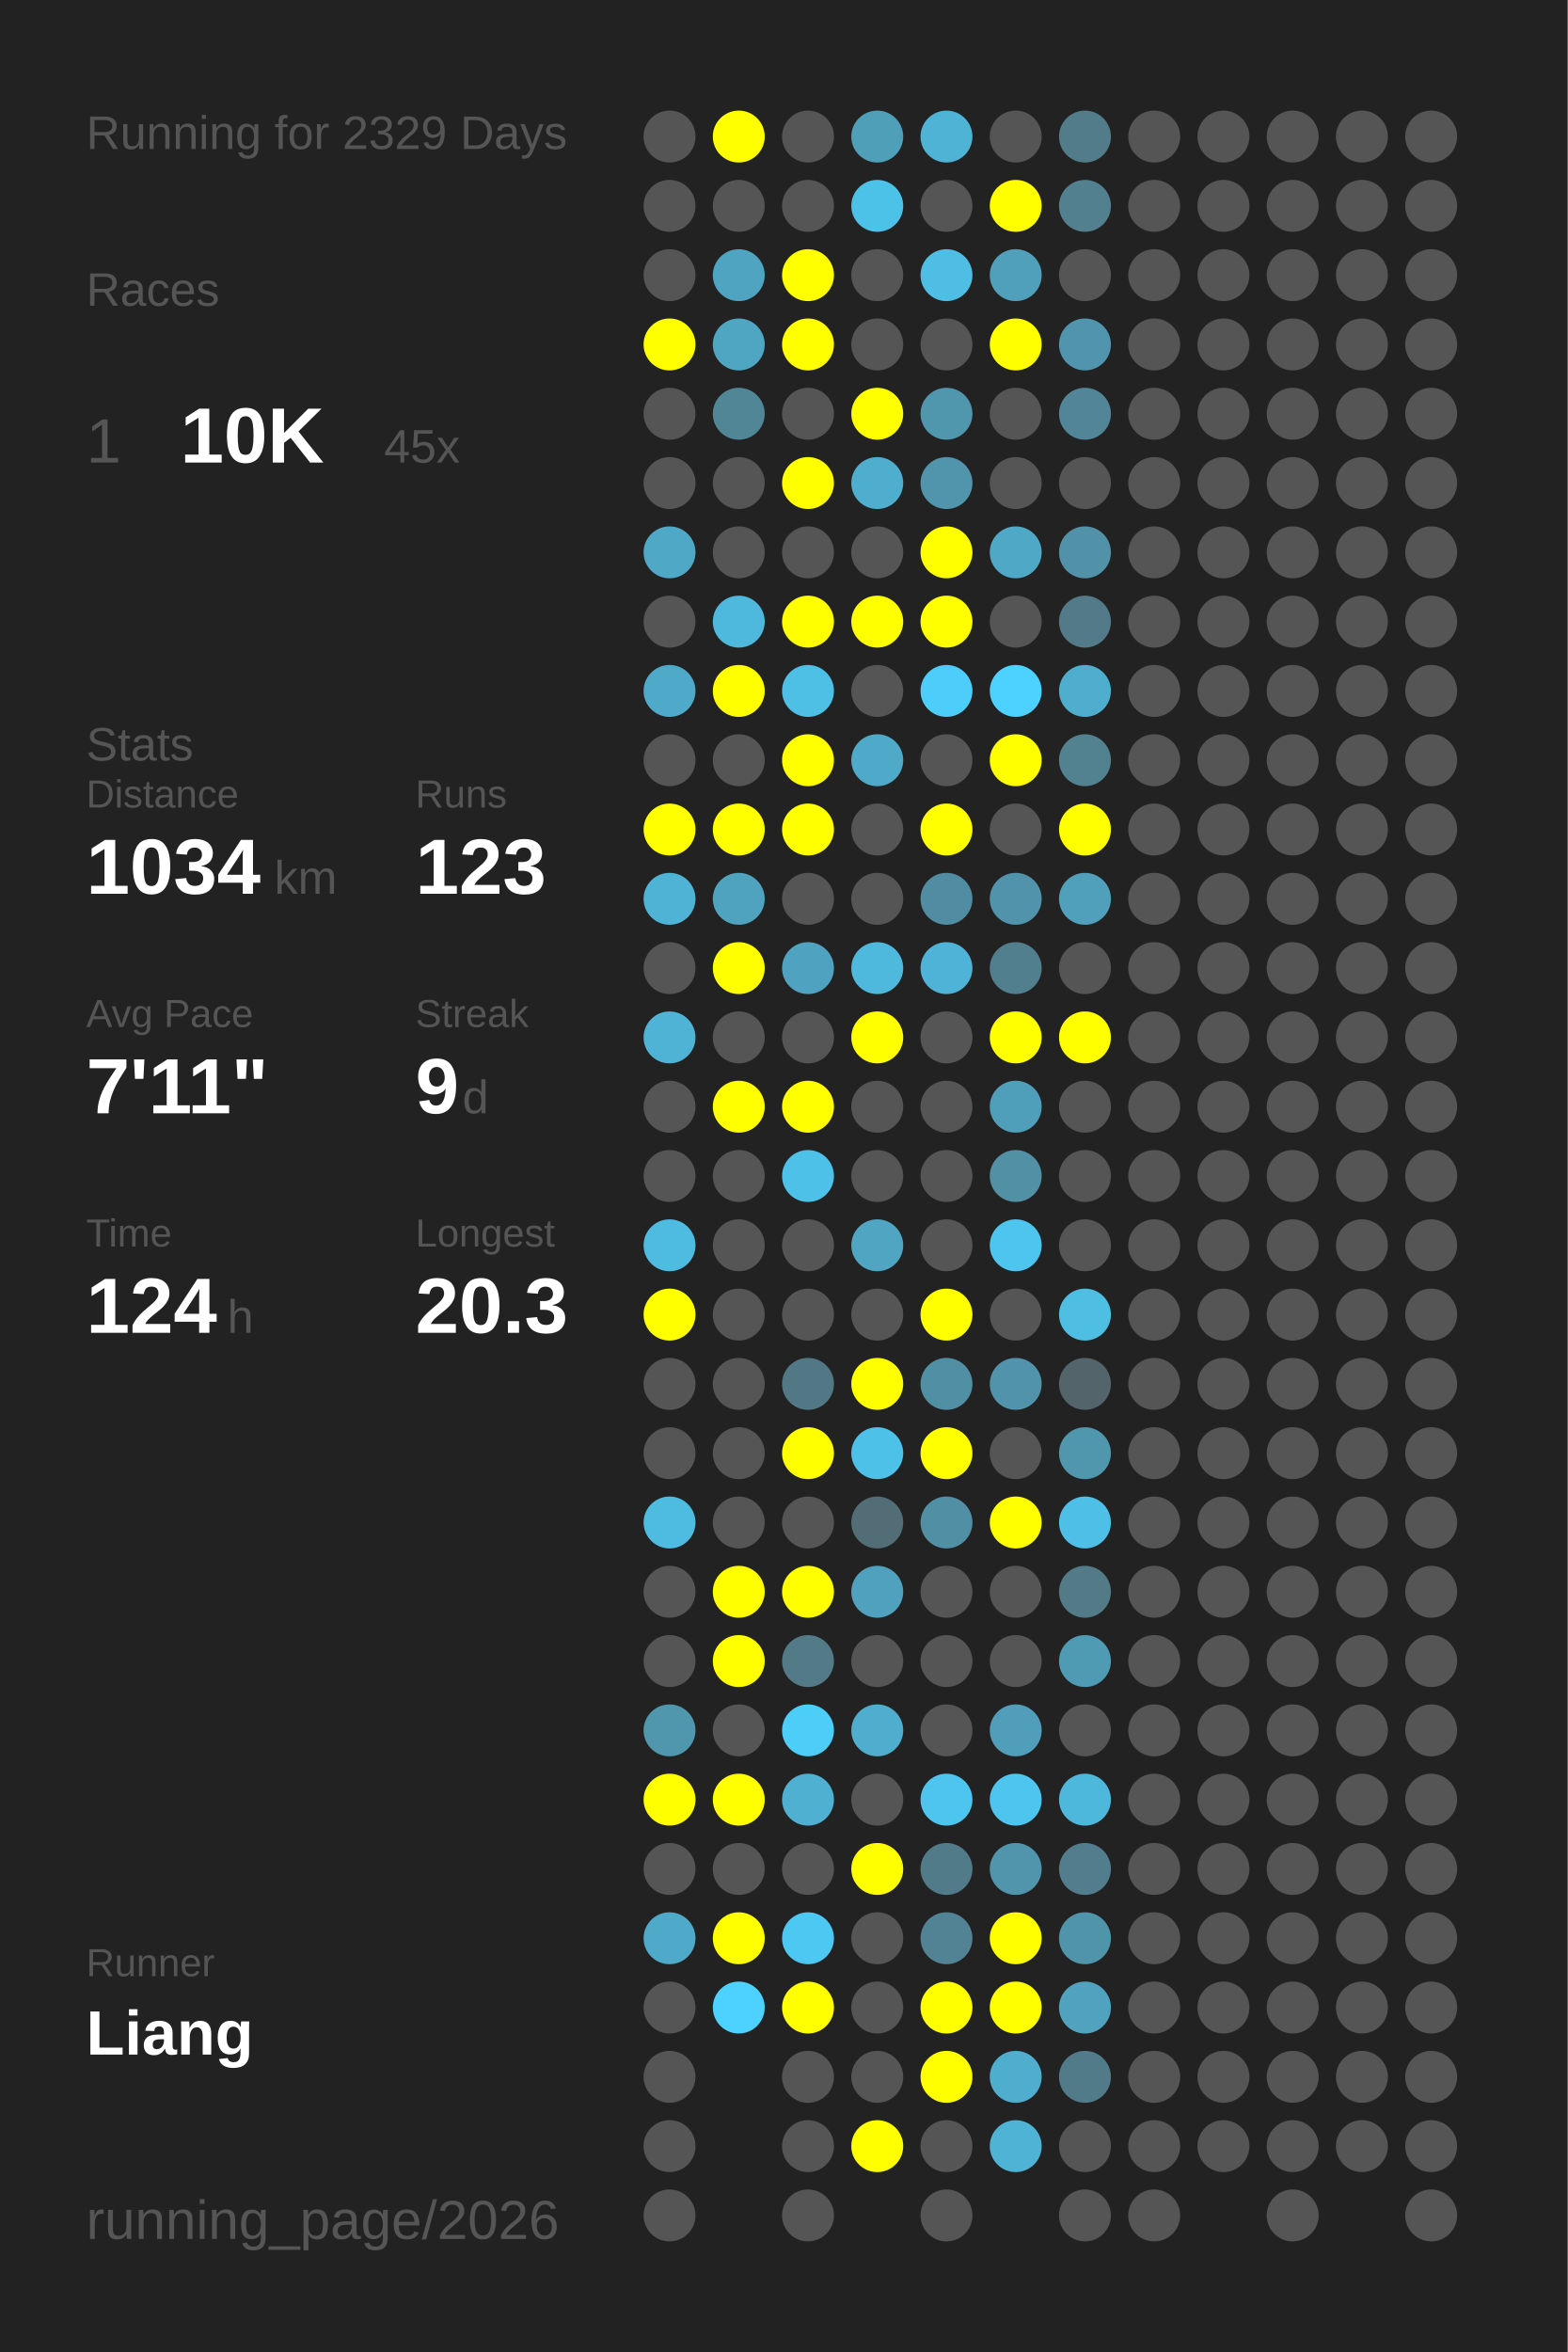
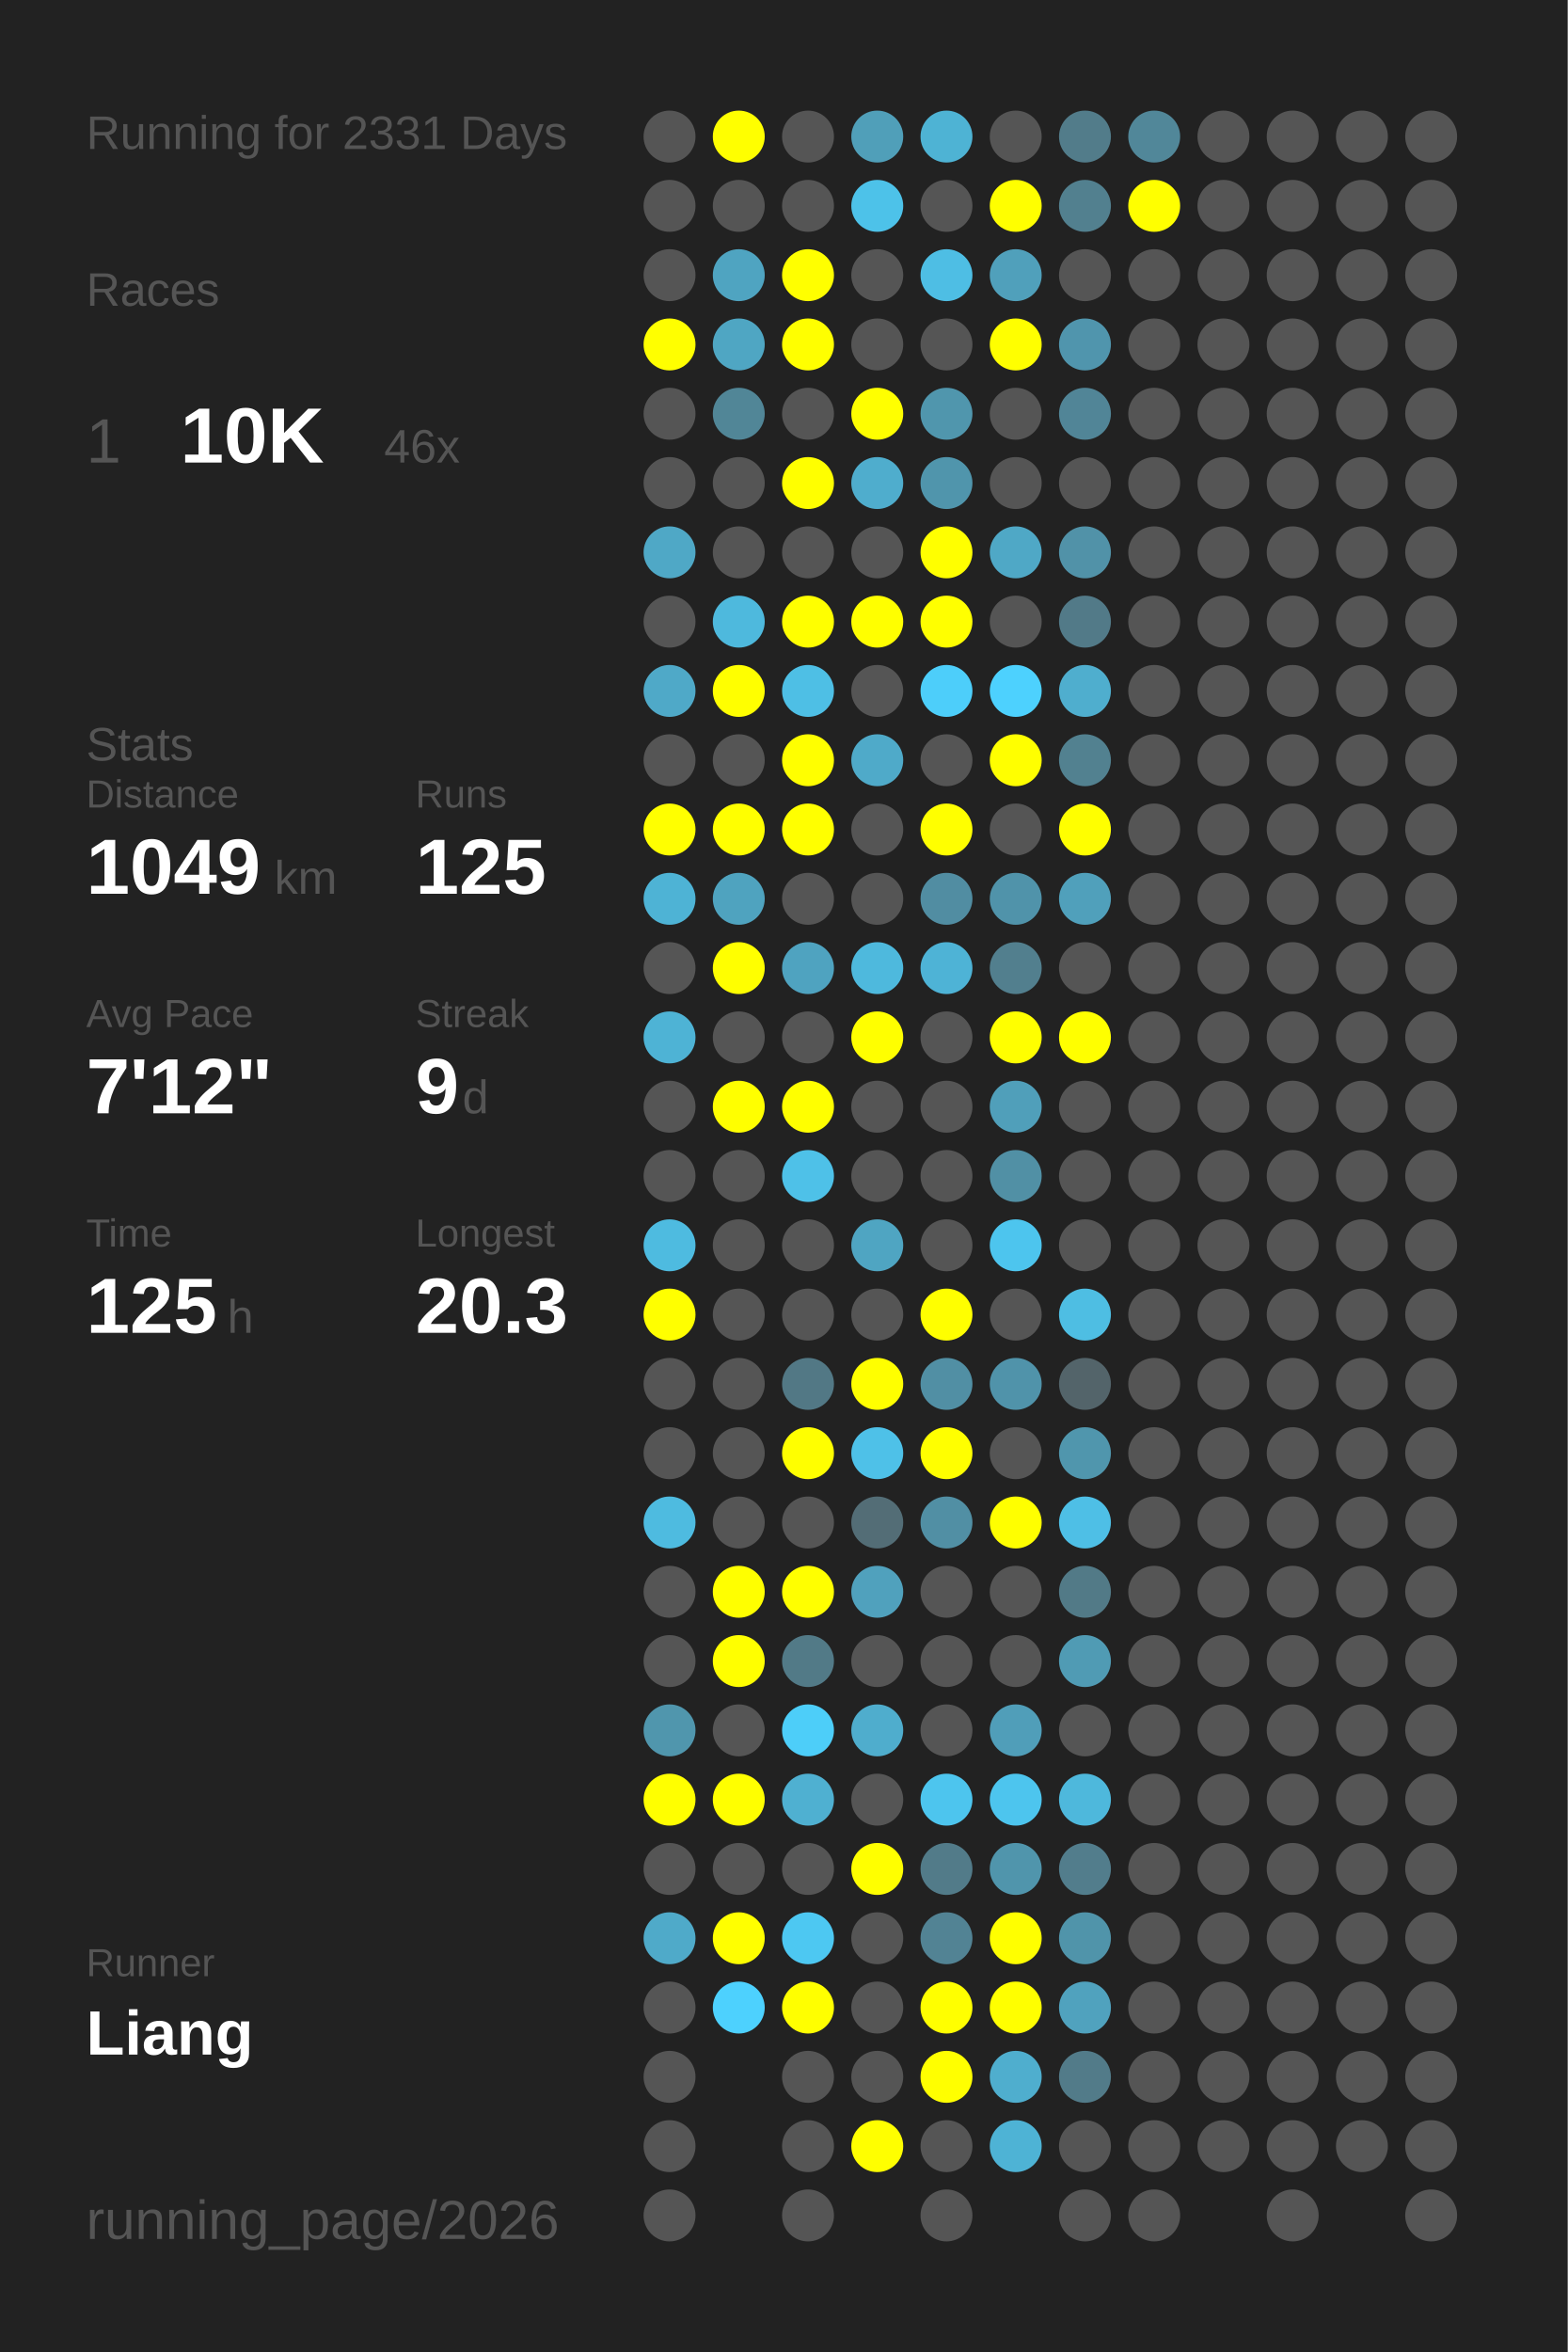
<svg xmlns="http://www.w3.org/2000/svg" baseProfile="full" height="300mm" version="1.1" viewBox="0,0,200,300" width="200mm">
  <defs />
  <rect fill="#222222" height="300" width="200" x="0" y="0" />
-   <text fill="#555555" style="font-size:6px; font-family:Arial;" x="11" y="19">Running for 2329 Days</text>
+   <text fill="#555555" style="font-size:6px; font-family:Arial;" x="11" y="19">Running for 2331 Days</text>
  <text fill="#555555" style="font-size:6px; font-family:Arial;" x="11" y="39">Races</text>
  <text fill="#555555" style="font-size:8px; font-family:Arial;" x="11" y="59">1</text>
  <text fill="#FFFFFF" style="font-size:10px; font-family:Arial; font-weight:bold;" x="23" y="59">10K</text>
-   <text fill="#555555" style="font-size:6px; font-family:Arial;" x="49" y="59">45x</text>
+   <text fill="#555555" style="font-size:6px; font-family:Arial;" x="49" y="59">46x</text>
  <text fill="#555555" style="font-size:6px; font-family:Arial;" x="11" y="97">Stats</text>
  <text fill="#555555" style="font-size:5px; font-family:Arial;" x="11" y="103">Distance</text>
-   <text fill="#FFFFFF" style="font-size:10px; font-family:Arial; font-weight:bold;" x="11" y="114">1034</text>
+   <text fill="#FFFFFF" style="font-size:10px; font-family:Arial; font-weight:bold;" x="11" y="114">1049</text>
  <text fill="#555555" style="font-size:6px; font-family:Arial;" x="35" y="114">km</text>
  <text fill="#555555" style="font-size:5px; font-family:Arial;" x="53" y="103">Runs</text>
-   <text fill="#FFFFFF" style="font-size:10px; font-family:Arial; font-weight:bold;" x="53" y="114">123</text>
+   <text fill="#FFFFFF" style="font-size:10px; font-family:Arial; font-weight:bold;" x="53" y="114">125</text>
  <text fill="#555555" style="font-size:5px; font-family:Arial;" x="11" y="131">Avg Pace</text>
-   <text fill="#FFFFFF" style="font-size:10px; font-family:Arial; font-weight:bold;" x="11" y="142">7'11"</text>
+   <text fill="#FFFFFF" style="font-size:10px; font-family:Arial; font-weight:bold;" x="11" y="142">7'12"</text>
  <text fill="#555555" style="font-size:5px; font-family:Arial;" x="53" y="131">Streak</text>
  <text fill="#FFFFFF" style="font-size:10px; font-family:Arial; font-weight:bold;" x="53" y="142">9</text>
  <text fill="#555555" style="font-size:6px; font-family:Arial;" x="59" y="142">d</text>
  <text fill="#555555" style="font-size:5px; font-family:Arial;" x="11" y="159">Time</text>
-   <text fill="#FFFFFF" style="font-size:10px; font-family:Arial; font-weight:bold;" x="11" y="170">124</text>
+   <text fill="#FFFFFF" style="font-size:10px; font-family:Arial; font-weight:bold;" x="11" y="170">125</text>
  <text fill="#555555" style="font-size:6px; font-family:Arial;" x="29" y="170">h</text>
  <text fill="#555555" style="font-size:5px; font-family:Arial;" x="53" y="159">Longest</text>
  <text fill="#FFFFFF" style="font-size:10px; font-family:Arial; font-weight:bold;" x="53" y="170">20.3</text>
  <text fill="#555555" style="font-size:5px; font-family:Arial;" x="11" y="252.065">Runner</text>
  <text fill="#FFFFFF" style="font-size:8px; font-family:Arial; font-weight:bold;" x="11" y="262.065">Liang</text>
  <text fill="#555555" style="font-size:7px; font-family:Arial;" x="11" y="285.581">running_page/2026</text>
  <circle cx="85.417" cy="17.419" fill="#555555" r="3.312" />
  <circle cx="85.417" cy="26.258" fill="#555555" r="3.312" />
  <circle cx="85.417" cy="35.097" fill="#555555" r="3.312" />
  <circle cx="85.417" cy="43.935" fill="#FFFF00" r="3.312" />
  <circle cx="85.417" cy="52.774" fill="#555555" r="3.312" />
  <circle cx="85.417" cy="61.613" fill="#555555" r="3.312" />
  <circle cx="85.417" cy="70.452" fill="#4fa8c6" r="3.312" />
  <circle cx="85.417" cy="79.29" fill="#555555" r="3.312" />
  <circle cx="85.417" cy="88.129" fill="#4fa9c8" r="3.312" />
  <circle cx="85.417" cy="96.968" fill="#555555" r="3.312" />
  <circle cx="85.417" cy="105.806" fill="#FFFF00" r="3.312" />
  <circle cx="85.417" cy="114.645" fill="#4eb3d5" r="3.312" />
  <circle cx="85.417" cy="123.484" fill="#555555" r="3.312" />
  <circle cx="85.417" cy="132.323" fill="#4eb3d5" r="3.312" />
  <circle cx="85.417" cy="141.161" fill="#555555" r="3.312" />
  <circle cx="85.417" cy="150" fill="#555555" r="3.312" />
  <circle cx="85.417" cy="158.839" fill="#4ebbe0" r="3.312" />
  <circle cx="85.417" cy="167.677" fill="#FFFF00" r="3.312" />
  <circle cx="85.417" cy="176.516" fill="#555555" r="3.312" />
  <circle cx="85.417" cy="185.355" fill="#555555" r="3.312" />
  <circle cx="85.417" cy="194.194" fill="#4ebbe0" r="3.312" />
  <circle cx="85.417" cy="203.032" fill="#555555" r="3.312" />
  <circle cx="85.417" cy="211.871" fill="#555555" r="3.312" />
  <circle cx="85.417" cy="220.71" fill="#5096ad" r="3.312" />
  <circle cx="85.417" cy="229.548" fill="#FFFF00" r="3.312" />
  <circle cx="85.417" cy="238.387" fill="#555555" r="3.312" />
  <circle cx="85.417" cy="247.226" fill="#4faac9" r="3.312" />
  <circle cx="85.417" cy="256.065" fill="#555555" r="3.312" />
  <circle cx="85.417" cy="264.903" fill="#555555" r="3.312" />
  <circle cx="85.417" cy="273.742" fill="#555555" r="3.312" />
  <circle cx="85.417" cy="282.581" fill="#555555" r="3.312" />
  <circle cx="94.25" cy="17.419" fill="#FFFF00" r="3.312" />
  <circle cx="94.25" cy="26.258" fill="#555555" r="3.312" />
  <circle cx="94.25" cy="35.097" fill="#4fa4c1" r="3.312" />
  <circle cx="94.25" cy="43.935" fill="#4fa6c3" r="3.312" />
  <circle cx="94.25" cy="52.774" fill="#518697" r="3.312" />
  <circle cx="94.25" cy="61.613" fill="#555555" r="3.312" />
  <circle cx="94.25" cy="70.452" fill="#555555" r="3.312" />
  <circle cx="94.25" cy="79.29" fill="#4eb9dd" r="3.312" />
  <circle cx="94.25" cy="88.129" fill="#FFFF00" r="3.312" />
  <circle cx="94.25" cy="96.968" fill="#555555" r="3.312" />
  <circle cx="94.25" cy="105.806" fill="#FFFF00" r="3.312" />
  <circle cx="94.25" cy="114.645" fill="#4fa3bf" r="3.312" />
  <circle cx="94.25" cy="123.484" fill="#FFFF00" r="3.312" />
  <circle cx="94.25" cy="132.323" fill="#555555" r="3.312" />
  <circle cx="94.25" cy="141.161" fill="#FFFF00" r="3.312" />
  <circle cx="94.25" cy="150" fill="#555555" r="3.312" />
  <circle cx="94.25" cy="158.839" fill="#555555" r="3.312" />
  <circle cx="94.25" cy="167.677" fill="#555555" r="3.312" />
  <circle cx="94.25" cy="176.516" fill="#555555" r="3.312" />
  <circle cx="94.25" cy="185.355" fill="#555555" r="3.312" />
  <circle cx="94.25" cy="194.194" fill="#555555" r="3.312" />
  <circle cx="94.25" cy="203.032" fill="#FFFF00" r="3.312" />
  <circle cx="94.25" cy="211.871" fill="#FFFF00" r="3.312" />
  <circle cx="94.25" cy="220.71" fill="#555555" r="3.312" />
  <circle cx="94.25" cy="229.548" fill="#FFFF00" r="3.312" />
  <circle cx="94.25" cy="238.387" fill="#555555" r="3.312" />
  <circle cx="94.25" cy="247.226" fill="#FFFF00" r="3.312" />
  <circle cx="94.25" cy="256.065" fill="#4dd1fe" r="3.312" />
  <circle cx="103.083" cy="17.419" fill="#555555" r="3.312" />
  <circle cx="103.083" cy="26.258" fill="#555555" r="3.312" />
  <circle cx="103.083" cy="35.097" fill="#FFFF00" r="3.312" />
  <circle cx="103.083" cy="43.935" fill="#FFFF00" r="3.312" />
  <circle cx="103.083" cy="52.774" fill="#555555" r="3.312" />
  <circle cx="103.083" cy="61.613" fill="#FFFF00" r="3.312" />
  <circle cx="103.083" cy="70.452" fill="#555555" r="3.312" />
  <circle cx="103.083" cy="79.29" fill="#FFFF00" r="3.312" />
  <circle cx="103.083" cy="88.129" fill="#4ebfe5" r="3.312" />
  <circle cx="103.083" cy="96.968" fill="#FFFF00" r="3.312" />
  <circle cx="103.083" cy="105.806" fill="#FFFF00" r="3.312" />
  <circle cx="103.083" cy="114.645" fill="#555555" r="3.312" />
  <circle cx="103.083" cy="123.484" fill="#4fa3c0" r="3.312" />
  <circle cx="103.083" cy="132.323" fill="#555555" r="3.312" />
  <circle cx="103.083" cy="141.161" fill="#FFFF00" r="3.312" />
  <circle cx="103.083" cy="150" fill="#4ec1e8" r="3.312" />
  <circle cx="103.083" cy="158.839" fill="#555555" r="3.312" />
  <circle cx="103.083" cy="167.677" fill="#555555" r="3.312" />
  <circle cx="103.083" cy="176.516" fill="#527885" r="3.312" />
  <circle cx="103.083" cy="185.355" fill="#FFFF00" r="3.312" />
  <circle cx="103.083" cy="194.194" fill="#555555" r="3.312" />
  <circle cx="103.083" cy="203.032" fill="#FFFF00" r="3.312" />
  <circle cx="103.083" cy="211.871" fill="#527a87" r="3.312" />
  <circle cx="103.083" cy="220.71" fill="#4dcef9" r="3.312" />
  <circle cx="103.083" cy="229.548" fill="#4fb0d1" r="3.312" />
  <circle cx="103.083" cy="238.387" fill="#555555" r="3.312" />
  <circle cx="103.083" cy="247.226" fill="#4dc8f2" r="3.312" />
  <circle cx="103.083" cy="256.065" fill="#FFFF00" r="3.312" />
  <circle cx="103.083" cy="264.903" fill="#555555" r="3.312" />
  <circle cx="103.083" cy="273.742" fill="#555555" r="3.312" />
  <circle cx="103.083" cy="282.581" fill="#555555" r="3.312" />
  <circle cx="111.917" cy="17.419" fill="#509fb9" r="3.312" />
  <circle cx="111.917" cy="26.258" fill="#4dc2e9" r="3.312" />
  <circle cx="111.917" cy="35.097" fill="#555555" r="3.312" />
  <circle cx="111.917" cy="43.935" fill="#555555" r="3.312" />
  <circle cx="111.917" cy="52.774" fill="#FFFF00" r="3.312" />
  <circle cx="111.917" cy="61.613" fill="#4fadcd" r="3.312" />
  <circle cx="111.917" cy="70.452" fill="#555555" r="3.312" />
  <circle cx="111.917" cy="79.29" fill="#FFFF00" r="3.312" />
  <circle cx="111.917" cy="88.129" fill="#555555" r="3.312" />
  <circle cx="111.917" cy="96.968" fill="#4faac9" r="3.312" />
  <circle cx="111.917" cy="105.806" fill="#555555" r="3.312" />
  <circle cx="111.917" cy="114.645" fill="#555555" r="3.312" />
  <circle cx="111.917" cy="123.484" fill="#4eb9dd" r="3.312" />
  <circle cx="111.917" cy="132.323" fill="#FFFF00" r="3.312" />
  <circle cx="111.917" cy="141.161" fill="#555555" r="3.312" />
  <circle cx="111.917" cy="150" fill="#555555" r="3.312" />
  <circle cx="111.917" cy="158.839" fill="#4fa5c2" r="3.312" />
  <circle cx="111.917" cy="167.677" fill="#555555" r="3.312" />
  <circle cx="111.917" cy="176.516" fill="#FFFF00" r="3.312" />
  <circle cx="111.917" cy="185.355" fill="#4ec1e8" r="3.312" />
  <circle cx="111.917" cy="194.194" fill="#536d76" r="3.312" />
  <circle cx="111.917" cy="203.032" fill="#50a1bd" r="3.312" />
  <circle cx="111.917" cy="211.871" fill="#555555" r="3.312" />
  <circle cx="111.917" cy="220.71" fill="#4fadcd" r="3.312" />
  <circle cx="111.917" cy="229.548" fill="#555555" r="3.312" />
  <circle cx="111.917" cy="238.387" fill="#FFFF00" r="3.312" />
  <circle cx="111.917" cy="247.226" fill="#555555" r="3.312" />
  <circle cx="111.917" cy="256.065" fill="#555555" r="3.312" />
  <circle cx="111.917" cy="264.903" fill="#555555" r="3.312" />
  <circle cx="111.917" cy="273.742" fill="#FFFF00" r="3.312" />
  <circle cx="120.75" cy="17.419" fill="#4eb3d4" r="3.312" />
  <circle cx="120.75" cy="26.258" fill="#555555" r="3.312" />
  <circle cx="120.75" cy="35.097" fill="#4ebee4" r="3.312" />
  <circle cx="120.75" cy="43.935" fill="#555555" r="3.312" />
  <circle cx="120.75" cy="52.774" fill="#5096ad" r="3.312" />
  <circle cx="120.75" cy="61.613" fill="#5095ac" r="3.312" />
  <circle cx="120.75" cy="70.452" fill="#FFFF00" r="3.312" />
  <circle cx="120.75" cy="79.29" fill="#FFFF00" r="3.312" />
  <circle cx="120.75" cy="88.129" fill="#4dcefa" r="3.312" />
  <circle cx="120.75" cy="96.968" fill="#555555" r="3.312" />
  <circle cx="120.75" cy="105.806" fill="#FFFF00" r="3.312" />
  <circle cx="120.75" cy="114.645" fill="#518da2" r="3.312" />
  <circle cx="120.75" cy="123.484" fill="#4eb3d6" r="3.312" />
  <circle cx="120.75" cy="132.323" fill="#555555" r="3.312" />
  <circle cx="120.75" cy="141.161" fill="#555555" r="3.312" />
  <circle cx="120.75" cy="150" fill="#555555" r="3.312" />
  <circle cx="120.75" cy="158.839" fill="#555555" r="3.312" />
  <circle cx="120.75" cy="167.677" fill="#FFFF00" r="3.312" />
  <circle cx="120.75" cy="176.516" fill="#518fa4" r="3.312" />
  <circle cx="120.75" cy="185.355" fill="#FFFF00" r="3.312" />
  <circle cx="120.75" cy="194.194" fill="#518fa4" r="3.312" />
  <circle cx="120.75" cy="203.032" fill="#555555" r="3.312" />
  <circle cx="120.75" cy="211.871" fill="#555555" r="3.312" />
  <circle cx="120.75" cy="220.71" fill="#555555" r="3.312" />
  <circle cx="120.75" cy="229.548" fill="#4dc5ee" r="3.312" />
  <circle cx="120.75" cy="238.387" fill="#527b89" r="3.312" />
  <circle cx="120.75" cy="247.226" fill="#528394" r="3.312" />
  <circle cx="120.75" cy="256.065" fill="#FFFF00" r="3.312" />
  <circle cx="120.75" cy="264.903" fill="#FFFF00" r="3.312" />
  <circle cx="120.75" cy="273.742" fill="#555555" r="3.312" />
  <circle cx="120.75" cy="282.581" fill="#555555" r="3.312" />
  <circle cx="129.583" cy="17.419" fill="#555555" r="3.312" />
  <circle cx="129.583" cy="26.258" fill="#FFFF00" r="3.312" />
  <circle cx="129.583" cy="35.097" fill="#50a0bb" r="3.312" />
  <circle cx="129.583" cy="43.935" fill="#FFFF00" r="3.312" />
  <circle cx="129.583" cy="52.774" fill="#555555" r="3.312" />
  <circle cx="129.583" cy="61.613" fill="#555555" r="3.312" />
  <circle cx="129.583" cy="70.452" fill="#4fa8c6" r="3.312" />
  <circle cx="129.583" cy="79.29" fill="#555555" r="3.312" />
  <circle cx="129.583" cy="88.129" fill="#4dd1fe" r="3.312" />
  <circle cx="129.583" cy="96.968" fill="#FFFF00" r="3.312" />
  <circle cx="129.583" cy="105.806" fill="#555555" r="3.312" />
  <circle cx="129.583" cy="114.645" fill="#5093aa" r="3.312" />
  <circle cx="129.583" cy="123.484" fill="#527f8e" r="3.312" />
  <circle cx="129.583" cy="132.323" fill="#FFFF00" r="3.312" />
  <circle cx="129.583" cy="141.161" fill="#509fba" r="3.312" />
  <circle cx="129.583" cy="150" fill="#5190a5" r="3.312" />
  <circle cx="129.583" cy="158.839" fill="#4dc5ee" r="3.312" />
  <circle cx="129.583" cy="167.677" fill="#555555" r="3.312" />
  <circle cx="129.583" cy="176.516" fill="#5093aa" r="3.312" />
  <circle cx="129.583" cy="185.355" fill="#555555" r="3.312" />
  <circle cx="129.583" cy="194.194" fill="#FFFF00" r="3.312" />
  <circle cx="129.583" cy="203.032" fill="#555555" r="3.312" />
  <circle cx="129.583" cy="211.871" fill="#555555" r="3.312" />
  <circle cx="129.583" cy="220.71" fill="#509eb9" r="3.312" />
  <circle cx="129.583" cy="229.548" fill="#4dc5ee" r="3.312" />
  <circle cx="129.583" cy="238.387" fill="#5095ac" r="3.312" />
  <circle cx="129.583" cy="247.226" fill="#FFFF00" r="3.312" />
  <circle cx="129.583" cy="256.065" fill="#FFFF00" r="3.312" />
  <circle cx="129.583" cy="264.903" fill="#4faece" r="3.312" />
  <circle cx="129.583" cy="273.742" fill="#4eb3d5" r="3.312" />
  <circle cx="138.417" cy="17.419" fill="#527c8a" r="3.312" />
  <circle cx="138.417" cy="26.258" fill="#52808f" r="3.312" />
  <circle cx="138.417" cy="35.097" fill="#555555" r="3.312" />
  <circle cx="138.417" cy="43.935" fill="#5095ad" r="3.312" />
  <circle cx="138.417" cy="52.774" fill="#518597" r="3.312" />
  <circle cx="138.417" cy="61.613" fill="#555555" r="3.312" />
  <circle cx="138.417" cy="70.452" fill="#5192a8" r="3.312" />
  <circle cx="138.417" cy="79.29" fill="#527a88" r="3.312" />
  <circle cx="138.417" cy="88.129" fill="#4faece" r="3.312" />
  <circle cx="138.417" cy="96.968" fill="#528190" r="3.312" />
  <circle cx="138.417" cy="105.806" fill="#FFFF00" r="3.312" />
  <circle cx="138.417" cy="114.645" fill="#50a0bb" r="3.312" />
  <circle cx="138.417" cy="123.484" fill="#555555" r="3.312" />
  <circle cx="138.417" cy="132.323" fill="#FFFF00" r="3.312" />
  <circle cx="138.417" cy="141.161" fill="#555555" r="3.312" />
  <circle cx="138.417" cy="150" fill="#555555" r="3.312" />
  <circle cx="138.417" cy="158.839" fill="#555555" r="3.312" />
  <circle cx="138.417" cy="167.677" fill="#4ebee3" r="3.312" />
  <circle cx="138.417" cy="176.516" fill="#53646a" r="3.312" />
  <circle cx="138.417" cy="185.355" fill="#5096ad" r="3.312" />
  <circle cx="138.417" cy="194.194" fill="#4ebfe6" r="3.312" />
  <circle cx="138.417" cy="203.032" fill="#527a87" r="3.312" />
  <circle cx="138.417" cy="211.871" fill="#509bb4" r="3.312" />
  <circle cx="138.417" cy="220.71" fill="#555555" r="3.312" />
  <circle cx="138.417" cy="229.548" fill="#4eb8dc" r="3.312" />
  <circle cx="138.417" cy="238.387" fill="#527d8c" r="3.312" />
  <circle cx="138.417" cy="247.226" fill="#5094aa" r="3.312" />
  <circle cx="138.417" cy="256.065" fill="#50a2be" r="3.312" />
  <circle cx="138.417" cy="264.903" fill="#527b89" r="3.312" />
  <circle cx="138.417" cy="273.742" fill="#555555" r="3.312" />
  <circle cx="138.417" cy="282.581" fill="#555555" r="3.312" />
-   <circle cx="147.25" cy="17.419" fill="#555555" r="3.312" />
-   <circle cx="147.25" cy="26.258" fill="#555555" r="3.312" />
+   <circle cx="147.25" cy="17.419" fill="#518799" r="3.312" />
+   <circle cx="147.25" cy="26.258" fill="#FFFF00" r="3.312" />
  <circle cx="147.25" cy="35.097" fill="#555555" r="3.312" />
  <circle cx="147.25" cy="43.935" fill="#555555" r="3.312" />
  <circle cx="147.25" cy="52.774" fill="#555555" r="3.312" />
  <circle cx="147.25" cy="61.613" fill="#555555" r="3.312" />
  <circle cx="147.25" cy="70.452" fill="#555555" r="3.312" />
  <circle cx="147.25" cy="79.29" fill="#555555" r="3.312" />
  <circle cx="147.25" cy="88.129" fill="#555555" r="3.312" />
  <circle cx="147.25" cy="96.968" fill="#555555" r="3.312" />
  <circle cx="147.25" cy="105.806" fill="#555555" r="3.312" />
  <circle cx="147.25" cy="114.645" fill="#555555" r="3.312" />
  <circle cx="147.25" cy="123.484" fill="#555555" r="3.312" />
  <circle cx="147.25" cy="132.323" fill="#555555" r="3.312" />
  <circle cx="147.25" cy="141.161" fill="#555555" r="3.312" />
  <circle cx="147.25" cy="150" fill="#555555" r="3.312" />
  <circle cx="147.25" cy="158.839" fill="#555555" r="3.312" />
  <circle cx="147.25" cy="167.677" fill="#555555" r="3.312" />
  <circle cx="147.25" cy="176.516" fill="#555555" r="3.312" />
  <circle cx="147.25" cy="185.355" fill="#555555" r="3.312" />
  <circle cx="147.25" cy="194.194" fill="#555555" r="3.312" />
  <circle cx="147.25" cy="203.032" fill="#555555" r="3.312" />
  <circle cx="147.25" cy="211.871" fill="#555555" r="3.312" />
  <circle cx="147.25" cy="220.71" fill="#555555" r="3.312" />
  <circle cx="147.25" cy="229.548" fill="#555555" r="3.312" />
  <circle cx="147.25" cy="238.387" fill="#555555" r="3.312" />
  <circle cx="147.25" cy="247.226" fill="#555555" r="3.312" />
  <circle cx="147.25" cy="256.065" fill="#555555" r="3.312" />
  <circle cx="147.25" cy="264.903" fill="#555555" r="3.312" />
  <circle cx="147.25" cy="273.742" fill="#555555" r="3.312" />
  <circle cx="147.25" cy="282.581" fill="#555555" r="3.312" />
  <circle cx="156.083" cy="17.419" fill="#555555" r="3.312" />
  <circle cx="156.083" cy="26.258" fill="#555555" r="3.312" />
  <circle cx="156.083" cy="35.097" fill="#555555" r="3.312" />
  <circle cx="156.083" cy="43.935" fill="#555555" r="3.312" />
  <circle cx="156.083" cy="52.774" fill="#555555" r="3.312" />
  <circle cx="156.083" cy="61.613" fill="#555555" r="3.312" />
  <circle cx="156.083" cy="70.452" fill="#555555" r="3.312" />
  <circle cx="156.083" cy="79.29" fill="#555555" r="3.312" />
  <circle cx="156.083" cy="88.129" fill="#555555" r="3.312" />
  <circle cx="156.083" cy="96.968" fill="#555555" r="3.312" />
  <circle cx="156.083" cy="105.806" fill="#555555" r="3.312" />
  <circle cx="156.083" cy="114.645" fill="#555555" r="3.312" />
  <circle cx="156.083" cy="123.484" fill="#555555" r="3.312" />
  <circle cx="156.083" cy="132.323" fill="#555555" r="3.312" />
  <circle cx="156.083" cy="141.161" fill="#555555" r="3.312" />
  <circle cx="156.083" cy="150" fill="#555555" r="3.312" />
  <circle cx="156.083" cy="158.839" fill="#555555" r="3.312" />
  <circle cx="156.083" cy="167.677" fill="#555555" r="3.312" />
  <circle cx="156.083" cy="176.516" fill="#555555" r="3.312" />
  <circle cx="156.083" cy="185.355" fill="#555555" r="3.312" />
  <circle cx="156.083" cy="194.194" fill="#555555" r="3.312" />
  <circle cx="156.083" cy="203.032" fill="#555555" r="3.312" />
  <circle cx="156.083" cy="211.871" fill="#555555" r="3.312" />
  <circle cx="156.083" cy="220.71" fill="#555555" r="3.312" />
  <circle cx="156.083" cy="229.548" fill="#555555" r="3.312" />
  <circle cx="156.083" cy="238.387" fill="#555555" r="3.312" />
  <circle cx="156.083" cy="247.226" fill="#555555" r="3.312" />
  <circle cx="156.083" cy="256.065" fill="#555555" r="3.312" />
  <circle cx="156.083" cy="264.903" fill="#555555" r="3.312" />
  <circle cx="156.083" cy="273.742" fill="#555555" r="3.312" />
  <circle cx="164.917" cy="17.419" fill="#555555" r="3.312" />
  <circle cx="164.917" cy="26.258" fill="#555555" r="3.312" />
  <circle cx="164.917" cy="35.097" fill="#555555" r="3.312" />
  <circle cx="164.917" cy="43.935" fill="#555555" r="3.312" />
  <circle cx="164.917" cy="52.774" fill="#555555" r="3.312" />
  <circle cx="164.917" cy="61.613" fill="#555555" r="3.312" />
  <circle cx="164.917" cy="70.452" fill="#555555" r="3.312" />
  <circle cx="164.917" cy="79.29" fill="#555555" r="3.312" />
  <circle cx="164.917" cy="88.129" fill="#555555" r="3.312" />
  <circle cx="164.917" cy="96.968" fill="#555555" r="3.312" />
  <circle cx="164.917" cy="105.806" fill="#555555" r="3.312" />
  <circle cx="164.917" cy="114.645" fill="#555555" r="3.312" />
  <circle cx="164.917" cy="123.484" fill="#555555" r="3.312" />
  <circle cx="164.917" cy="132.323" fill="#555555" r="3.312" />
  <circle cx="164.917" cy="141.161" fill="#555555" r="3.312" />
  <circle cx="164.917" cy="150" fill="#555555" r="3.312" />
  <circle cx="164.917" cy="158.839" fill="#555555" r="3.312" />
  <circle cx="164.917" cy="167.677" fill="#555555" r="3.312" />
  <circle cx="164.917" cy="176.516" fill="#555555" r="3.312" />
  <circle cx="164.917" cy="185.355" fill="#555555" r="3.312" />
  <circle cx="164.917" cy="194.194" fill="#555555" r="3.312" />
  <circle cx="164.917" cy="203.032" fill="#555555" r="3.312" />
  <circle cx="164.917" cy="211.871" fill="#555555" r="3.312" />
  <circle cx="164.917" cy="220.71" fill="#555555" r="3.312" />
  <circle cx="164.917" cy="229.548" fill="#555555" r="3.312" />
  <circle cx="164.917" cy="238.387" fill="#555555" r="3.312" />
  <circle cx="164.917" cy="247.226" fill="#555555" r="3.312" />
  <circle cx="164.917" cy="256.065" fill="#555555" r="3.312" />
  <circle cx="164.917" cy="264.903" fill="#555555" r="3.312" />
  <circle cx="164.917" cy="273.742" fill="#555555" r="3.312" />
  <circle cx="164.917" cy="282.581" fill="#555555" r="3.312" />
  <circle cx="173.75" cy="17.419" fill="#555555" r="3.312" />
  <circle cx="173.75" cy="26.258" fill="#555555" r="3.312" />
  <circle cx="173.75" cy="35.097" fill="#555555" r="3.312" />
  <circle cx="173.75" cy="43.935" fill="#555555" r="3.312" />
  <circle cx="173.75" cy="52.774" fill="#555555" r="3.312" />
  <circle cx="173.75" cy="61.613" fill="#555555" r="3.312" />
  <circle cx="173.75" cy="70.452" fill="#555555" r="3.312" />
  <circle cx="173.75" cy="79.29" fill="#555555" r="3.312" />
  <circle cx="173.75" cy="88.129" fill="#555555" r="3.312" />
  <circle cx="173.75" cy="96.968" fill="#555555" r="3.312" />
  <circle cx="173.75" cy="105.806" fill="#555555" r="3.312" />
  <circle cx="173.75" cy="114.645" fill="#555555" r="3.312" />
  <circle cx="173.75" cy="123.484" fill="#555555" r="3.312" />
  <circle cx="173.75" cy="132.323" fill="#555555" r="3.312" />
  <circle cx="173.75" cy="141.161" fill="#555555" r="3.312" />
  <circle cx="173.75" cy="150" fill="#555555" r="3.312" />
  <circle cx="173.75" cy="158.839" fill="#555555" r="3.312" />
  <circle cx="173.75" cy="167.677" fill="#555555" r="3.312" />
  <circle cx="173.75" cy="176.516" fill="#555555" r="3.312" />
  <circle cx="173.75" cy="185.355" fill="#555555" r="3.312" />
  <circle cx="173.75" cy="194.194" fill="#555555" r="3.312" />
  <circle cx="173.75" cy="203.032" fill="#555555" r="3.312" />
  <circle cx="173.75" cy="211.871" fill="#555555" r="3.312" />
  <circle cx="173.75" cy="220.71" fill="#555555" r="3.312" />
  <circle cx="173.75" cy="229.548" fill="#555555" r="3.312" />
  <circle cx="173.75" cy="238.387" fill="#555555" r="3.312" />
  <circle cx="173.75" cy="247.226" fill="#555555" r="3.312" />
  <circle cx="173.75" cy="256.065" fill="#555555" r="3.312" />
  <circle cx="173.75" cy="264.903" fill="#555555" r="3.312" />
  <circle cx="173.75" cy="273.742" fill="#555555" r="3.312" />
  <circle cx="182.583" cy="17.419" fill="#555555" r="3.312" />
  <circle cx="182.583" cy="26.258" fill="#555555" r="3.312" />
  <circle cx="182.583" cy="35.097" fill="#555555" r="3.312" />
  <circle cx="182.583" cy="43.935" fill="#555555" r="3.312" />
  <circle cx="182.583" cy="52.774" fill="#555555" r="3.312" />
  <circle cx="182.583" cy="61.613" fill="#555555" r="3.312" />
  <circle cx="182.583" cy="70.452" fill="#555555" r="3.312" />
  <circle cx="182.583" cy="79.29" fill="#555555" r="3.312" />
  <circle cx="182.583" cy="88.129" fill="#555555" r="3.312" />
  <circle cx="182.583" cy="96.968" fill="#555555" r="3.312" />
  <circle cx="182.583" cy="105.806" fill="#555555" r="3.312" />
  <circle cx="182.583" cy="114.645" fill="#555555" r="3.312" />
  <circle cx="182.583" cy="123.484" fill="#555555" r="3.312" />
  <circle cx="182.583" cy="132.323" fill="#555555" r="3.312" />
  <circle cx="182.583" cy="141.161" fill="#555555" r="3.312" />
  <circle cx="182.583" cy="150" fill="#555555" r="3.312" />
  <circle cx="182.583" cy="158.839" fill="#555555" r="3.312" />
  <circle cx="182.583" cy="167.677" fill="#555555" r="3.312" />
  <circle cx="182.583" cy="176.516" fill="#555555" r="3.312" />
  <circle cx="182.583" cy="185.355" fill="#555555" r="3.312" />
  <circle cx="182.583" cy="194.194" fill="#555555" r="3.312" />
  <circle cx="182.583" cy="203.032" fill="#555555" r="3.312" />
  <circle cx="182.583" cy="211.871" fill="#555555" r="3.312" />
  <circle cx="182.583" cy="220.71" fill="#555555" r="3.312" />
  <circle cx="182.583" cy="229.548" fill="#555555" r="3.312" />
  <circle cx="182.583" cy="238.387" fill="#555555" r="3.312" />
  <circle cx="182.583" cy="247.226" fill="#555555" r="3.312" />
  <circle cx="182.583" cy="256.065" fill="#555555" r="3.312" />
  <circle cx="182.583" cy="264.903" fill="#555555" r="3.312" />
  <circle cx="182.583" cy="273.742" fill="#555555" r="3.312" />
  <circle cx="182.583" cy="282.581" fill="#555555" r="3.312" />
</svg>
